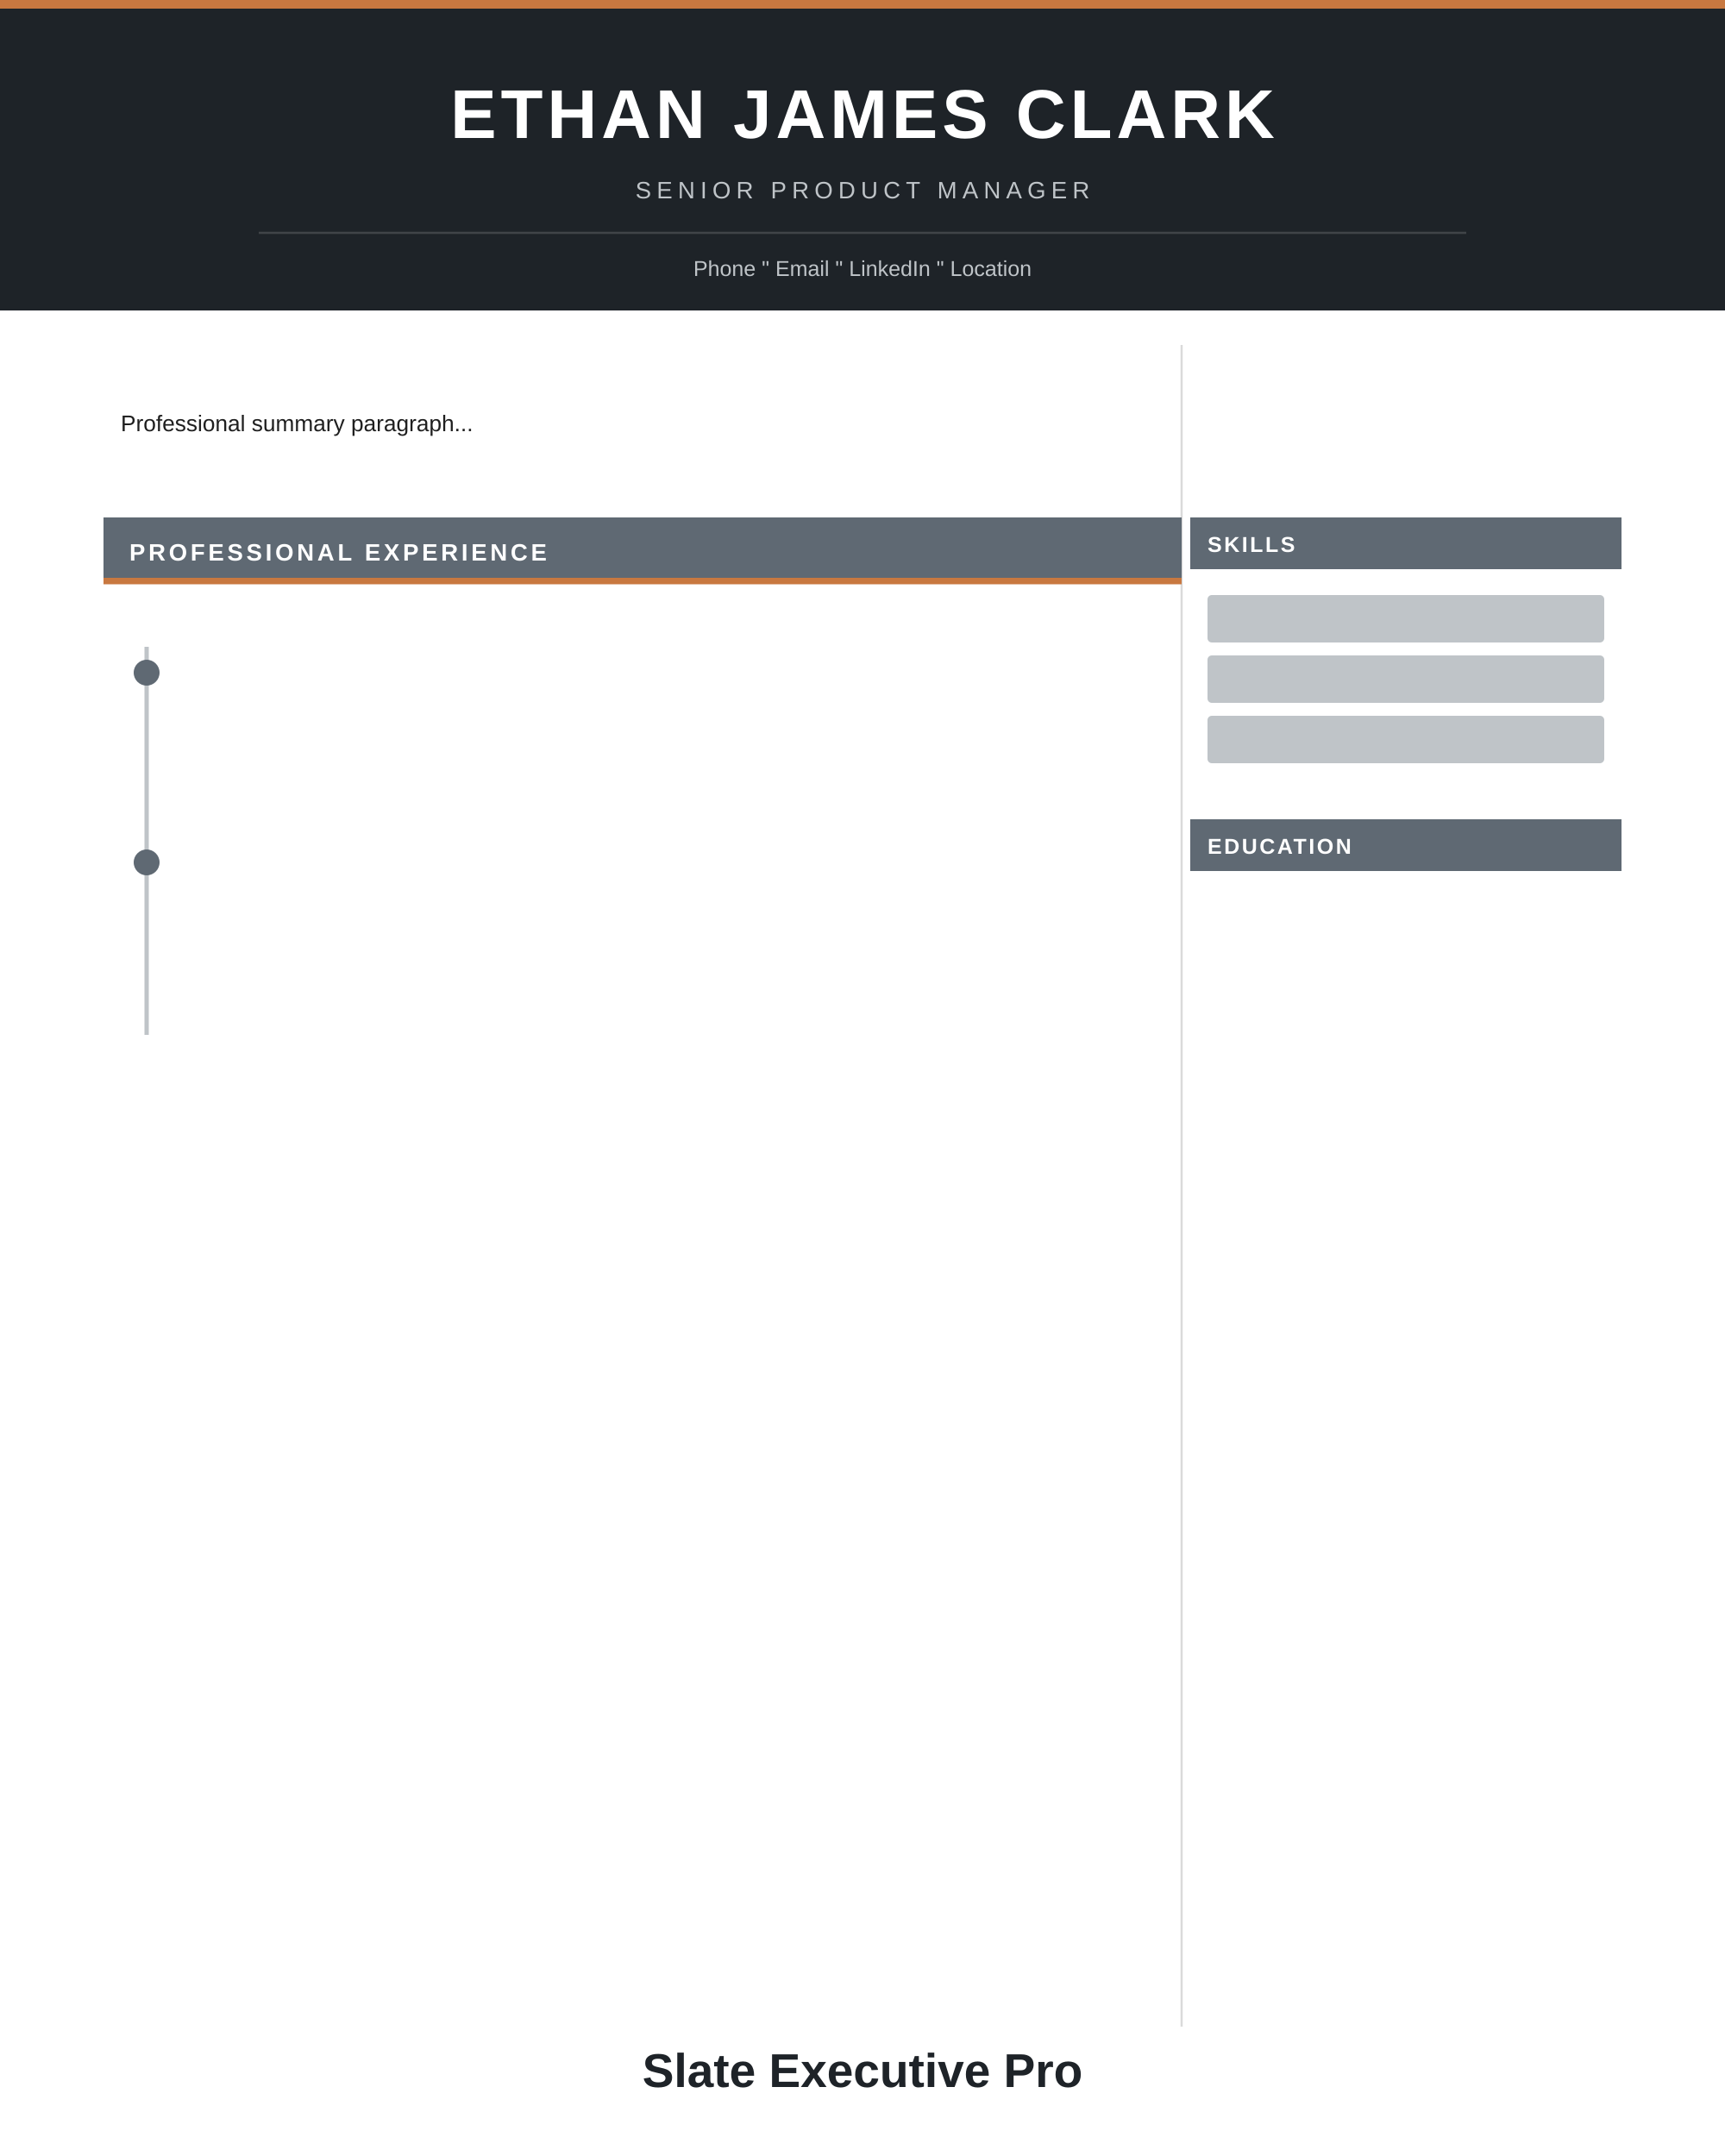
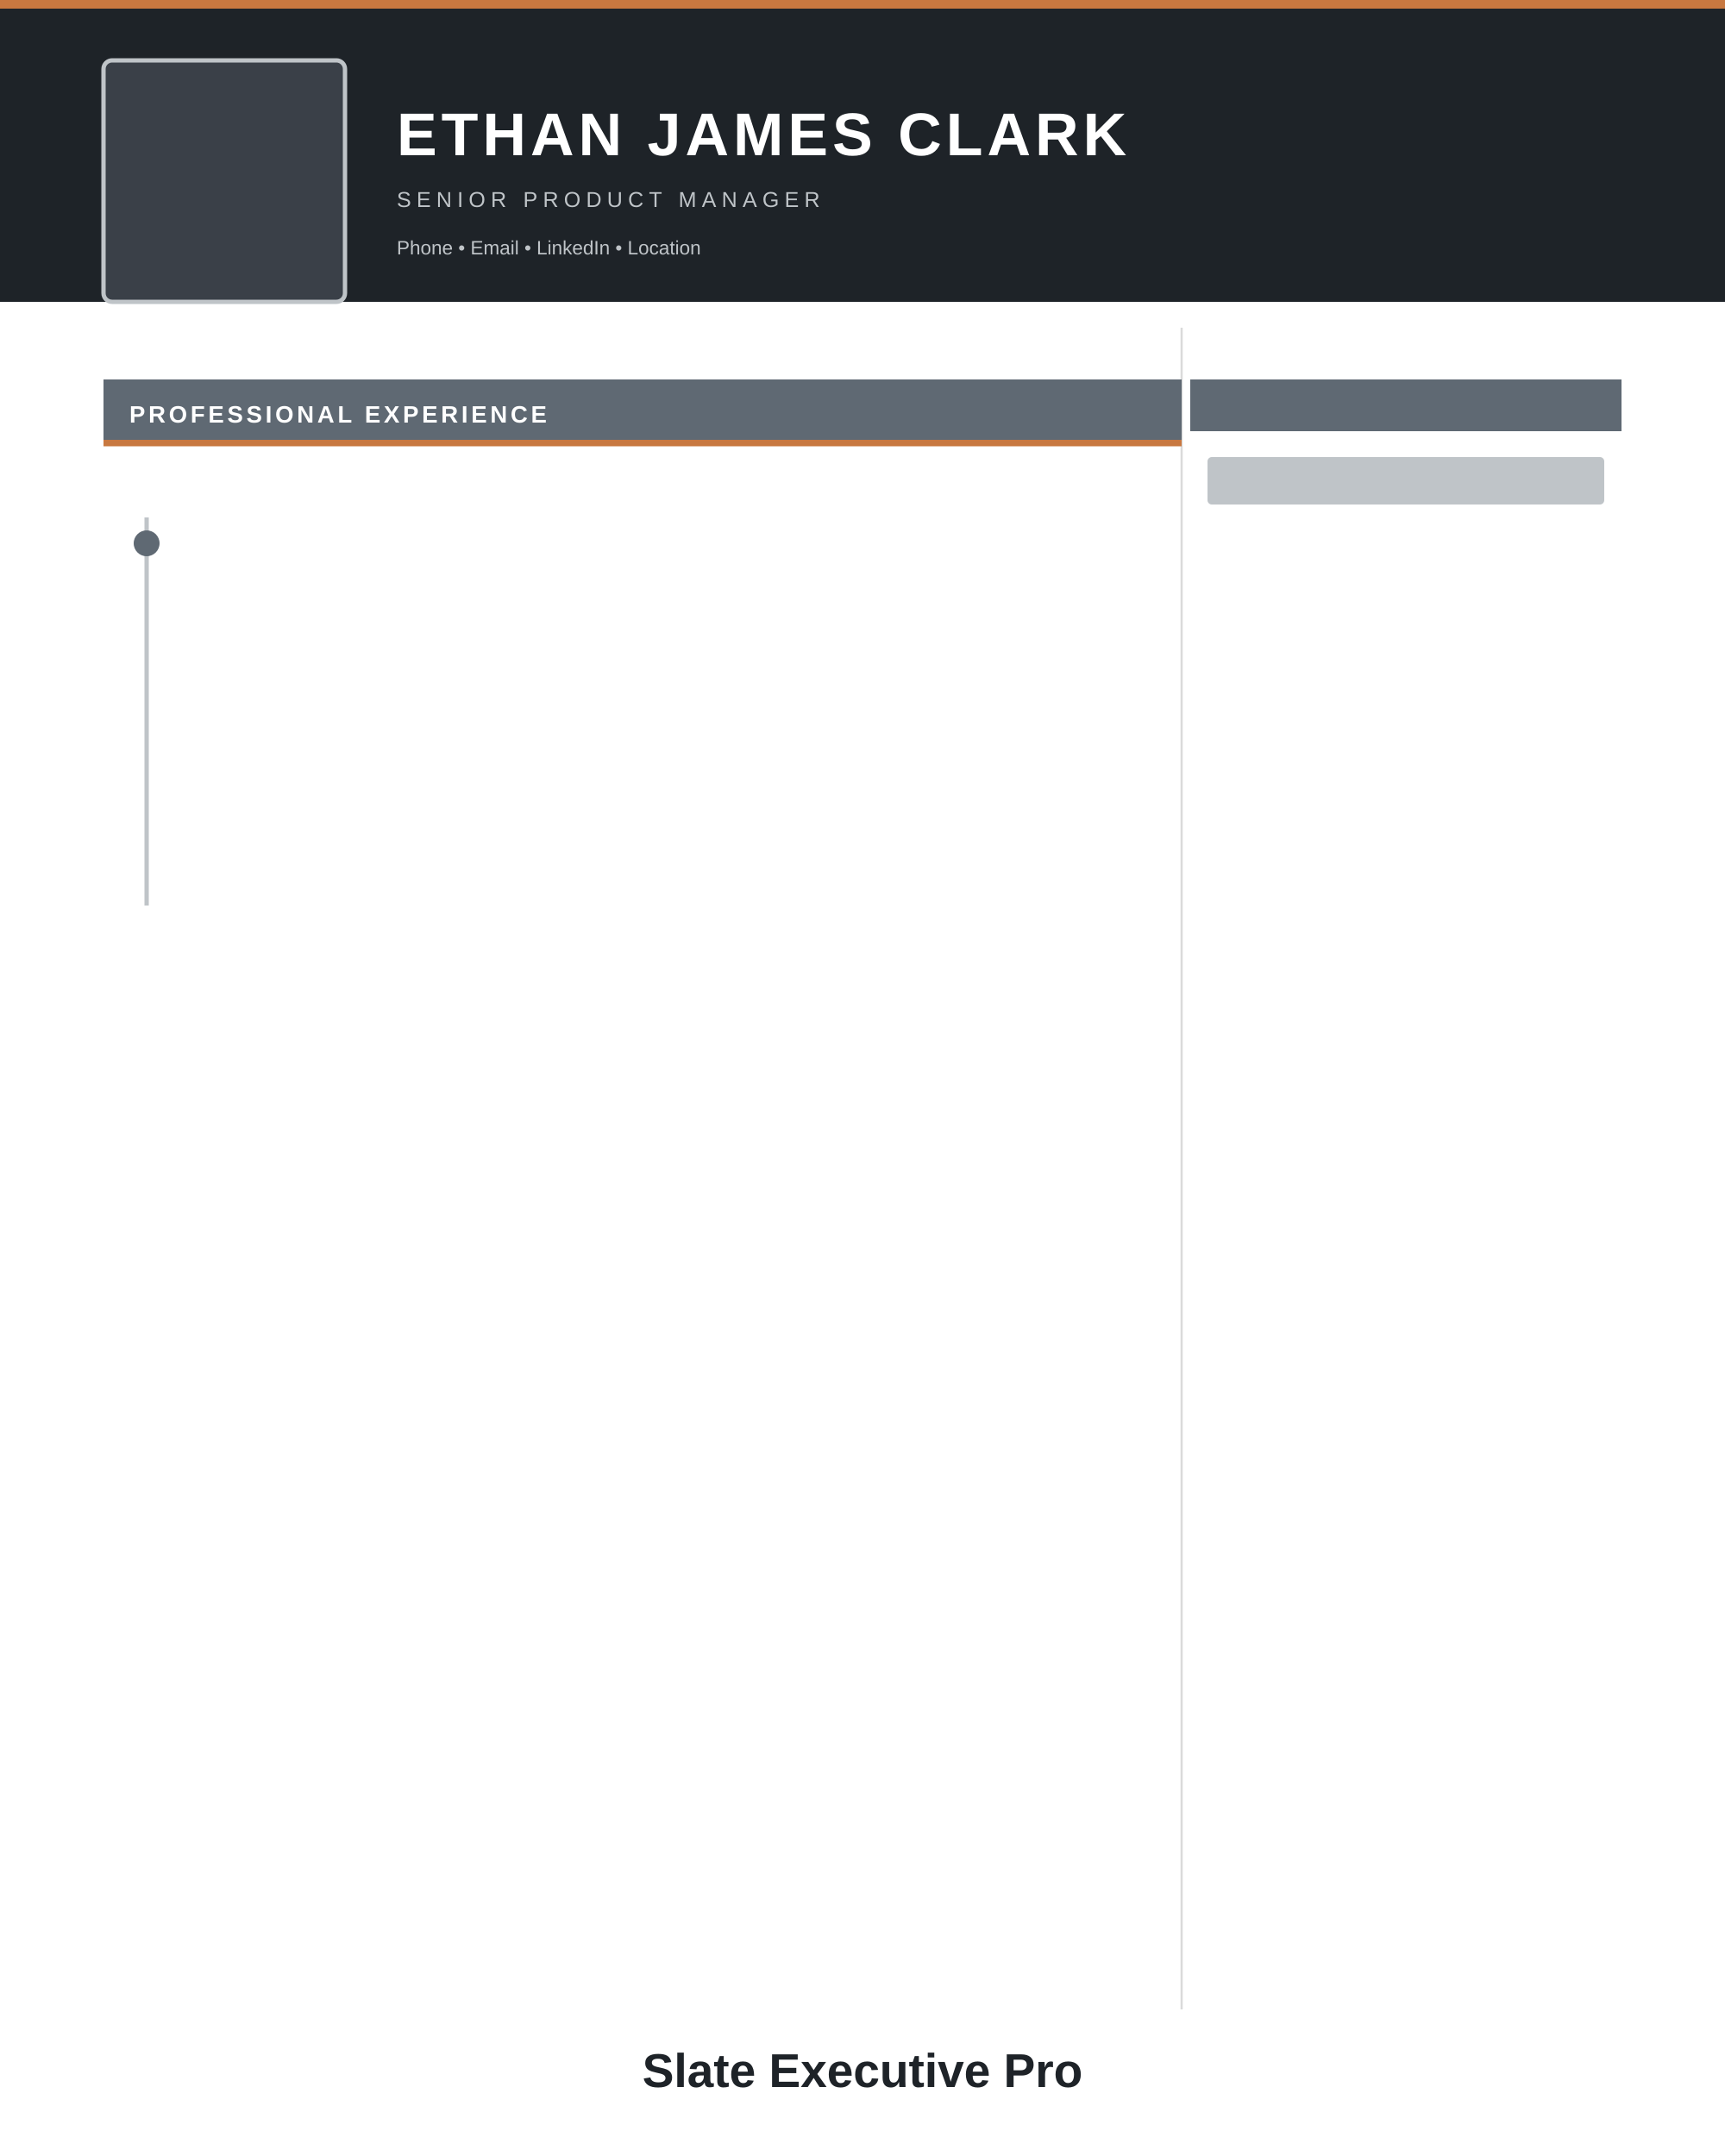
<svg xmlns="http://www.w3.org/2000/svg" width="800" height="1000">
  <rect width="800" height="1000" fill="#FFFFFF" />
  <rect x="0" y="0" width="800" height="4" fill="#C87840" />
-   <rect x="0" y="4" width="800" height="140" fill="#1E2328" />
-   <text x="400" y="64" text-anchor="middle" font-family="Arial,sans-serif" font-size="32" font-weight="700" fill="#fff" letter-spacing="2">ETHAN JAMES CLARK</text>
-   <text x="400" y="92" text-anchor="middle" font-family="Arial,sans-serif" font-size="11" fill="#BFC4C8" letter-spacing="2.5">SENIOR PRODUCT MANAGER</text>
-   <line x1="120" y1="108" x2="680" y2="108" stroke="rgba(255,255,255,0.15)" />
-   <text x="400" y="128" text-anchor="middle" font-family="Arial,sans-serif" font-size="10" fill="#BFC4C8">Phone " Email " LinkedIn " Location</text>
-   <rect x="48" y="160" width="500" height="780" fill="#fff" />
-   <line x1="548" y1="160" x2="548" y2="940" stroke="#DADADA" />
-   <rect x="552" y="160" width="200" height="780" fill="#fff" />
-   <text x="56" y="200" font-family="Arial,sans-serif" font-size="10.5" fill="#1F1F1F">Professional summary paragraph...</text>
-   <rect x="48" y="240" width="500" height="28" fill="#5F6973" />
-   <rect x="48" y="268" width="500" height="3" fill="#C87840" />
-   <text x="60" y="260" font-family="Arial,sans-serif" font-size="11" font-weight="700" fill="#fff" letter-spacing="1.5">PROFESSIONAL EXPERIENCE</text>
-   <line x1="68" y1="300" x2="68" y2="480" stroke="#BFC4C8" stroke-width="2" />
-   <circle cx="68" cy="312" r="6" fill="#5F6973" />
-   <circle cx="68" cy="400" r="6" fill="#5F6973" />
-   <rect x="552" y="240" width="200" height="24" fill="#5F6973" />
-   <text x="560" y="256" font-family="Arial,sans-serif" font-size="10" font-weight="700" fill="#fff" letter-spacing="1">SKILLS</text>
-   <rect x="560" y="276" width="184" height="22" rx="2" fill="#BFC4C8" />
-   <rect x="560" y="304" width="184" height="22" rx="2" fill="#BFC4C8" />
-   <rect x="560" y="332" width="184" height="22" rx="2" fill="#BFC4C8" />
-   <rect x="552" y="380" width="200" height="24" fill="#5F6973" />
-   <text x="560" y="396" font-family="Arial,sans-serif" font-size="10" font-weight="700" fill="#fff" letter-spacing="1">EDUCATION</text>
+   <rect x="0" y="4" width="800" height="136" fill="#1E2328" />
+   <rect x="48" y="28" width="112" height="112" rx="4" fill="#3A4048" stroke="#BFC4C8" stroke-width="2" />
+   <text x="184" y="72" font-family="Arial,sans-serif" font-size="28" font-weight="700" fill="#fff" letter-spacing="2">ETHAN JAMES CLARK</text>
+   <text x="184" y="96" font-family="Arial,sans-serif" font-size="10" fill="#BFC4C8" letter-spacing="2.5">SENIOR PRODUCT MANAGER</text>
+   <text x="184" y="118" font-family="Arial,sans-serif" font-size="9" fill="#BFC4C8">Phone • Email • LinkedIn • Location</text>
+   <rect x="48" y="152" width="500" height="780" fill="#fff" />
+   <line x1="548" y1="152" x2="548" y2="932" stroke="#DADADA" />
+   <rect x="552" y="152" width="200" height="780" fill="#fff" />
+   <rect x="48" y="176" width="500" height="28" fill="#5F6973" />
+   <rect x="48" y="204" width="500" height="3" fill="#C87840" />
+   <text x="60" y="196" font-family="Arial,sans-serif" font-size="11" font-weight="700" fill="#fff" letter-spacing="1.5">PROFESSIONAL EXPERIENCE</text>
+   <line x1="68" y1="240" x2="68" y2="420" stroke="#BFC4C8" stroke-width="2" />
+   <circle cx="68" cy="252" r="6" fill="#5F6973" />
+   <rect x="552" y="176" width="200" height="24" fill="#5F6973" />
+   <rect x="560" y="212" width="184" height="22" rx="2" fill="#BFC4C8" />
  <text x="400" y="968" text-anchor="middle" font-family="Arial,sans-serif" font-size="22" font-weight="700" fill="#1E2328">Slate Executive Pro</text>
</svg>
